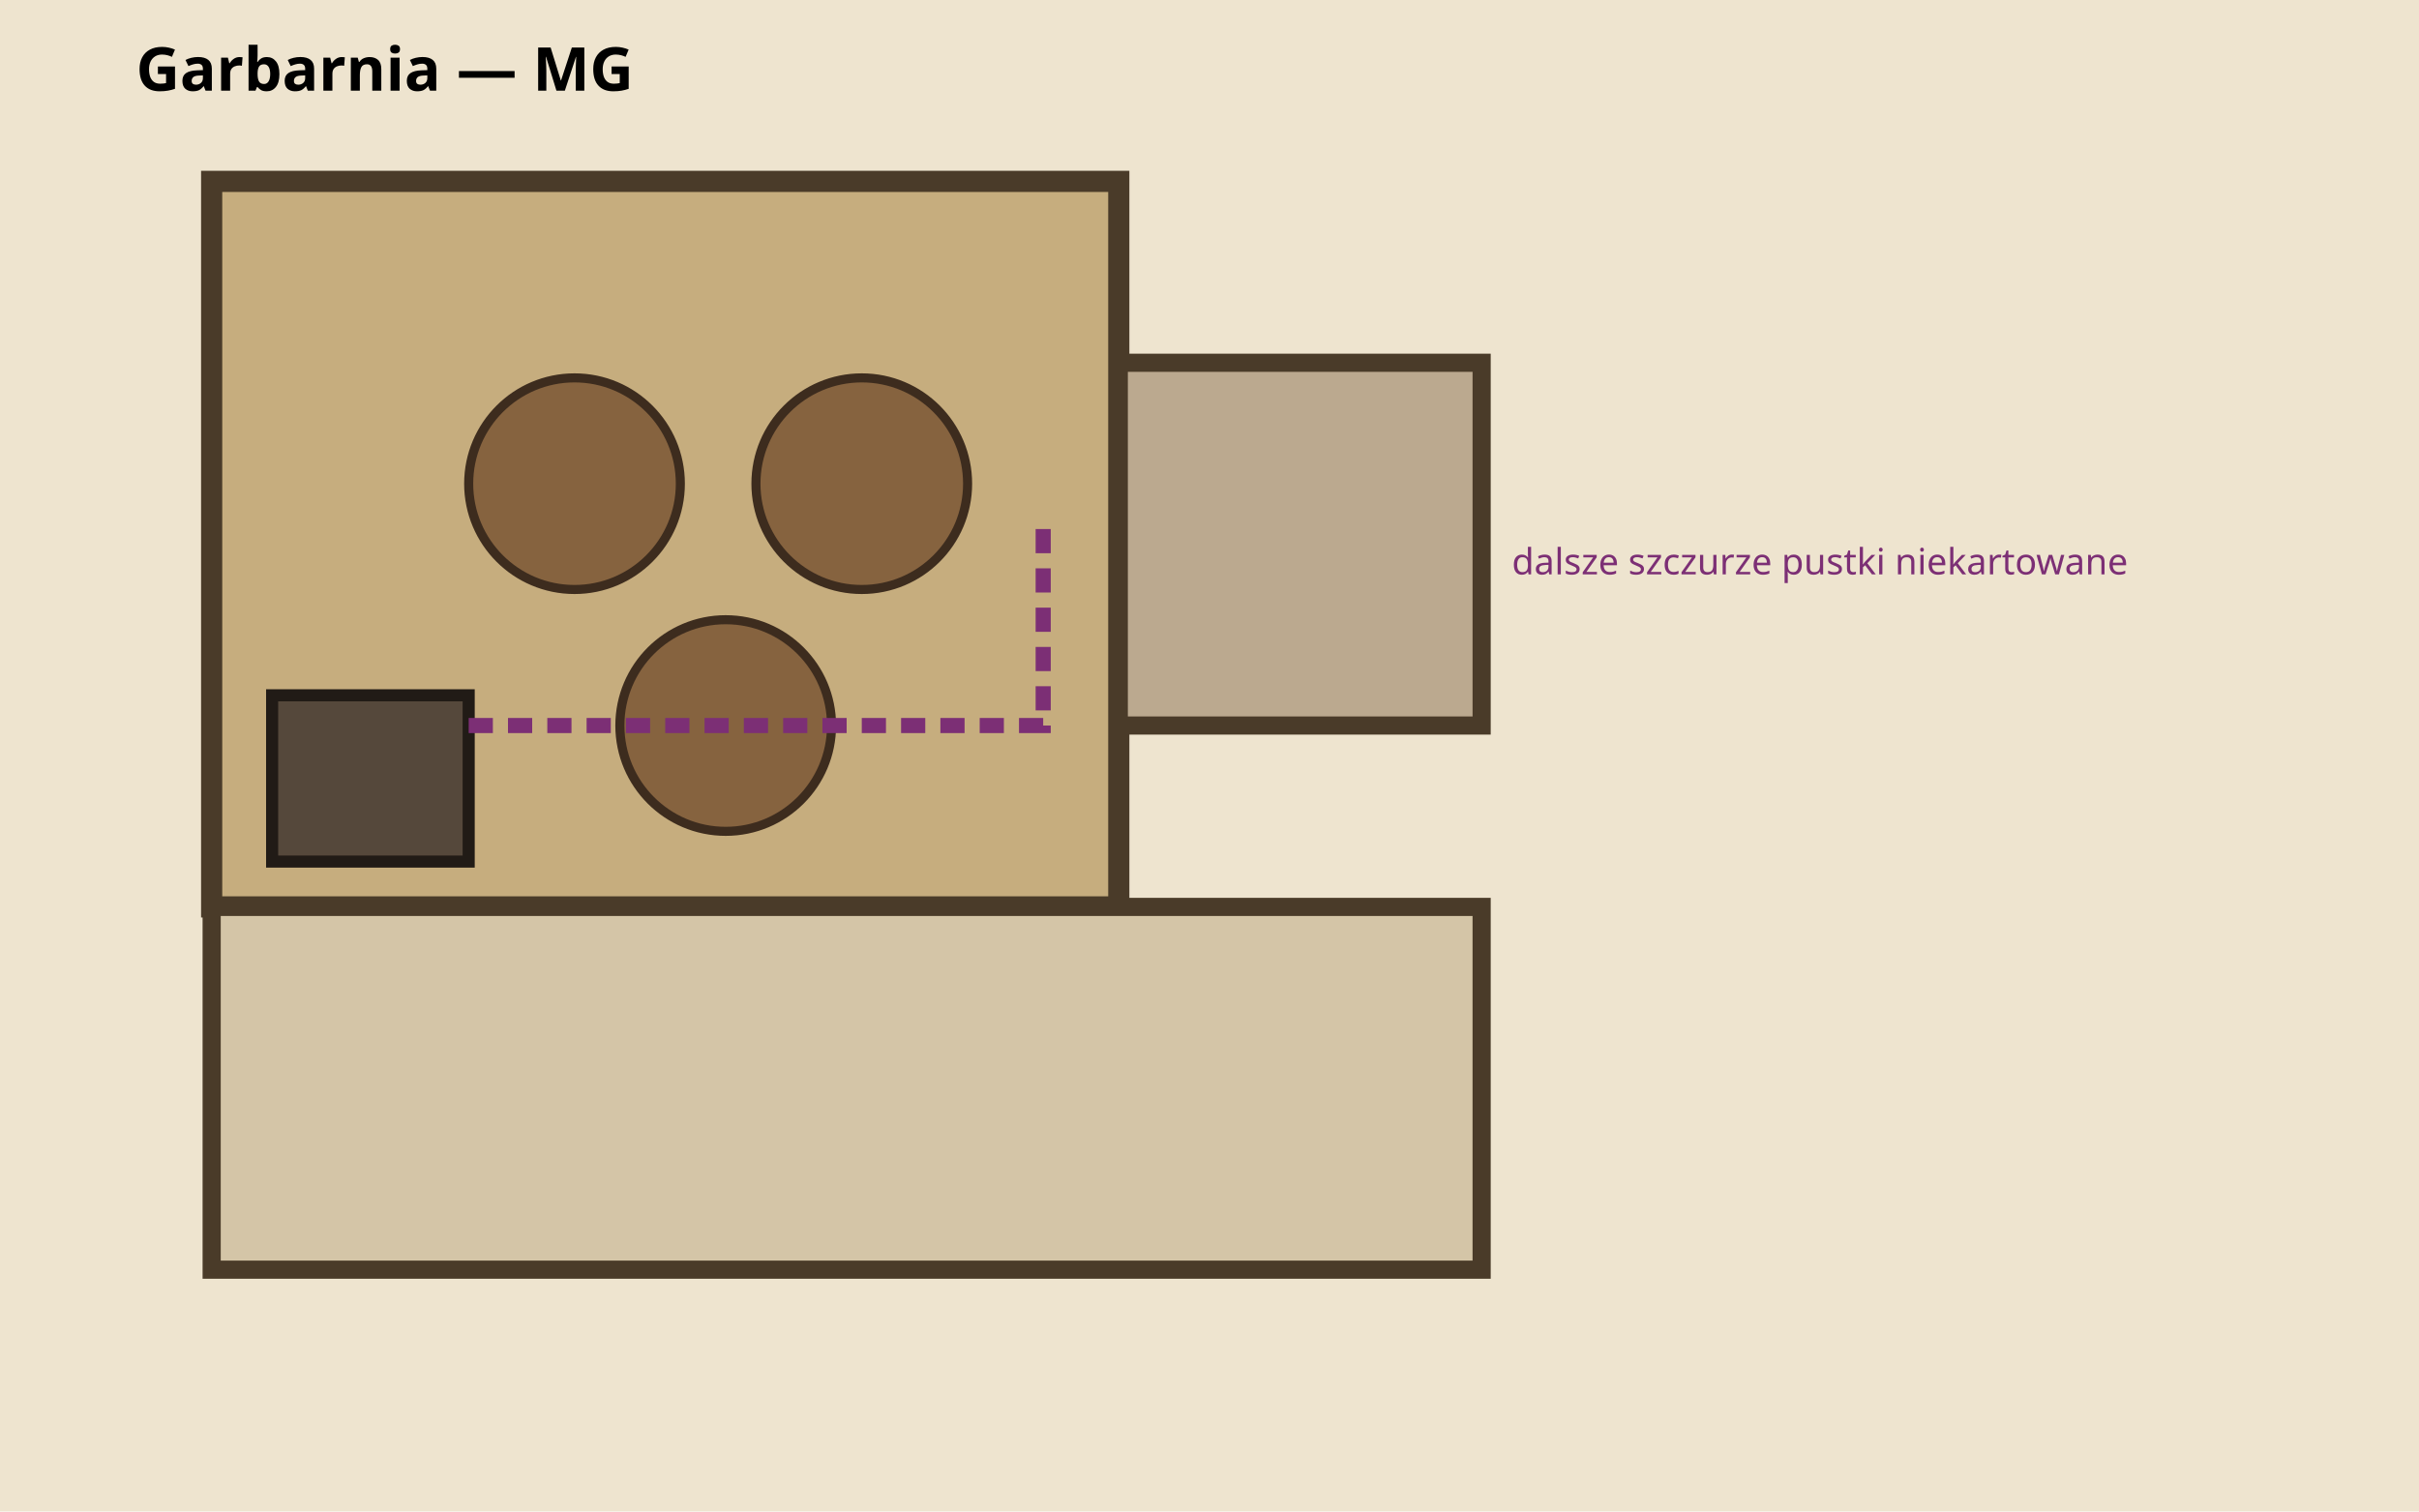
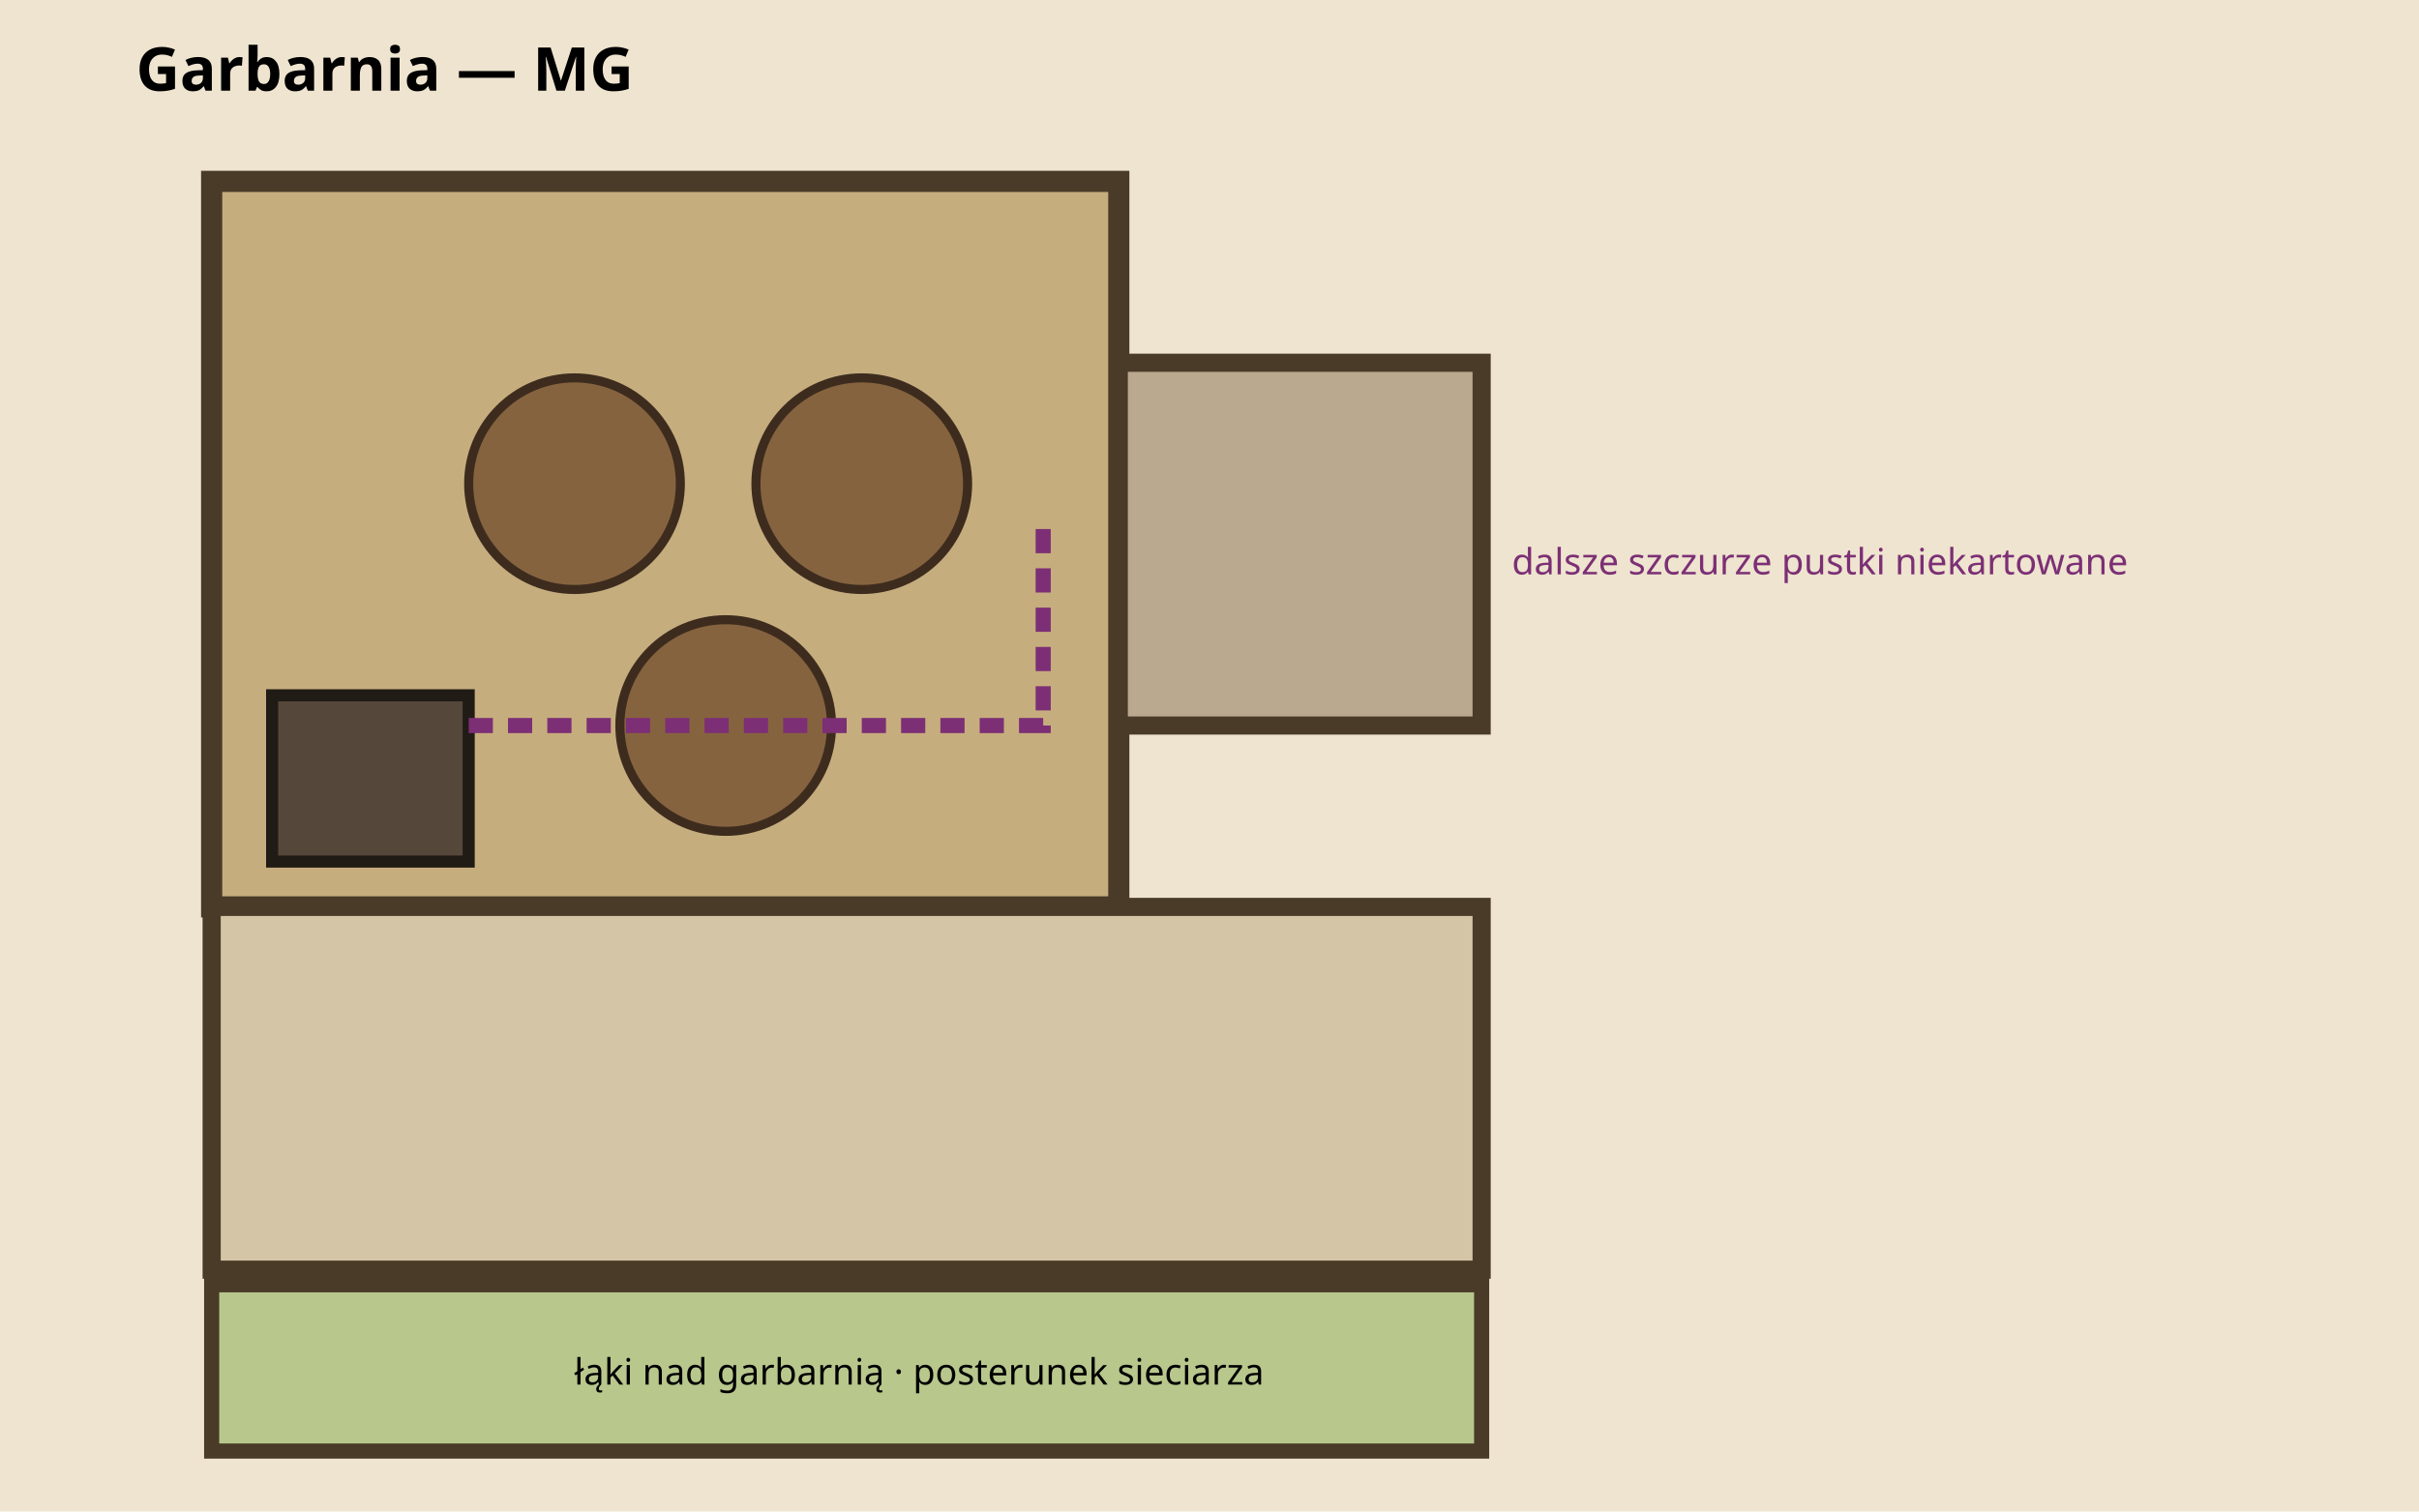
<svg xmlns="http://www.w3.org/2000/svg" width="800" height="500" viewBox="0 0 800 500" role="img">
  <rect width="800" height="500" fill="#eee4cf" />
  <text x="45" y="30" font-family="sans-serif" font-size="20" font-weight="700">Garbarnia — MG</text>
  <rect x="70" y="60" width="300" height="240" fill="#c6ad7e" stroke="#4a3b29" stroke-width="7" />
  <g fill="#86633f" stroke="#3d2c1e" stroke-width="3">
    <circle cx="190" cy="160" r="35" />
    <circle cx="285" cy="160" r="35" />
    <circle cx="240" cy="240" r="35" />
  </g>
  <rect x="370" y="120" width="120" height="120" fill="#bba98f" stroke="#4a3b29" stroke-width="6" />
  <rect x="90" y="230" width="65" height="55" fill="#55483b" stroke="#211b16" stroke-width="4" />
  <path d="M155 240h190v-70" fill="none" stroke="#7c2f75" stroke-width="5" stroke-dasharray="8 5" />
  <text x="500" y="190" font-family="sans-serif" fill="#7c2f75">dalsze szczurze pustki niekartowane</text>
  <rect x="70" y="300" width="420" height="120" fill="#d4c5a7" stroke="#4a3b29" stroke-width="6" />
+   <rect x="70" y="425" width="420" height="55" fill="#b8c78c" stroke="#4a3b29" stroke-width="5" />
+   <text x="190" y="458" font-family="sans-serif">łąki nad garbarnią · posterunek sieciarza</text>
</svg>
